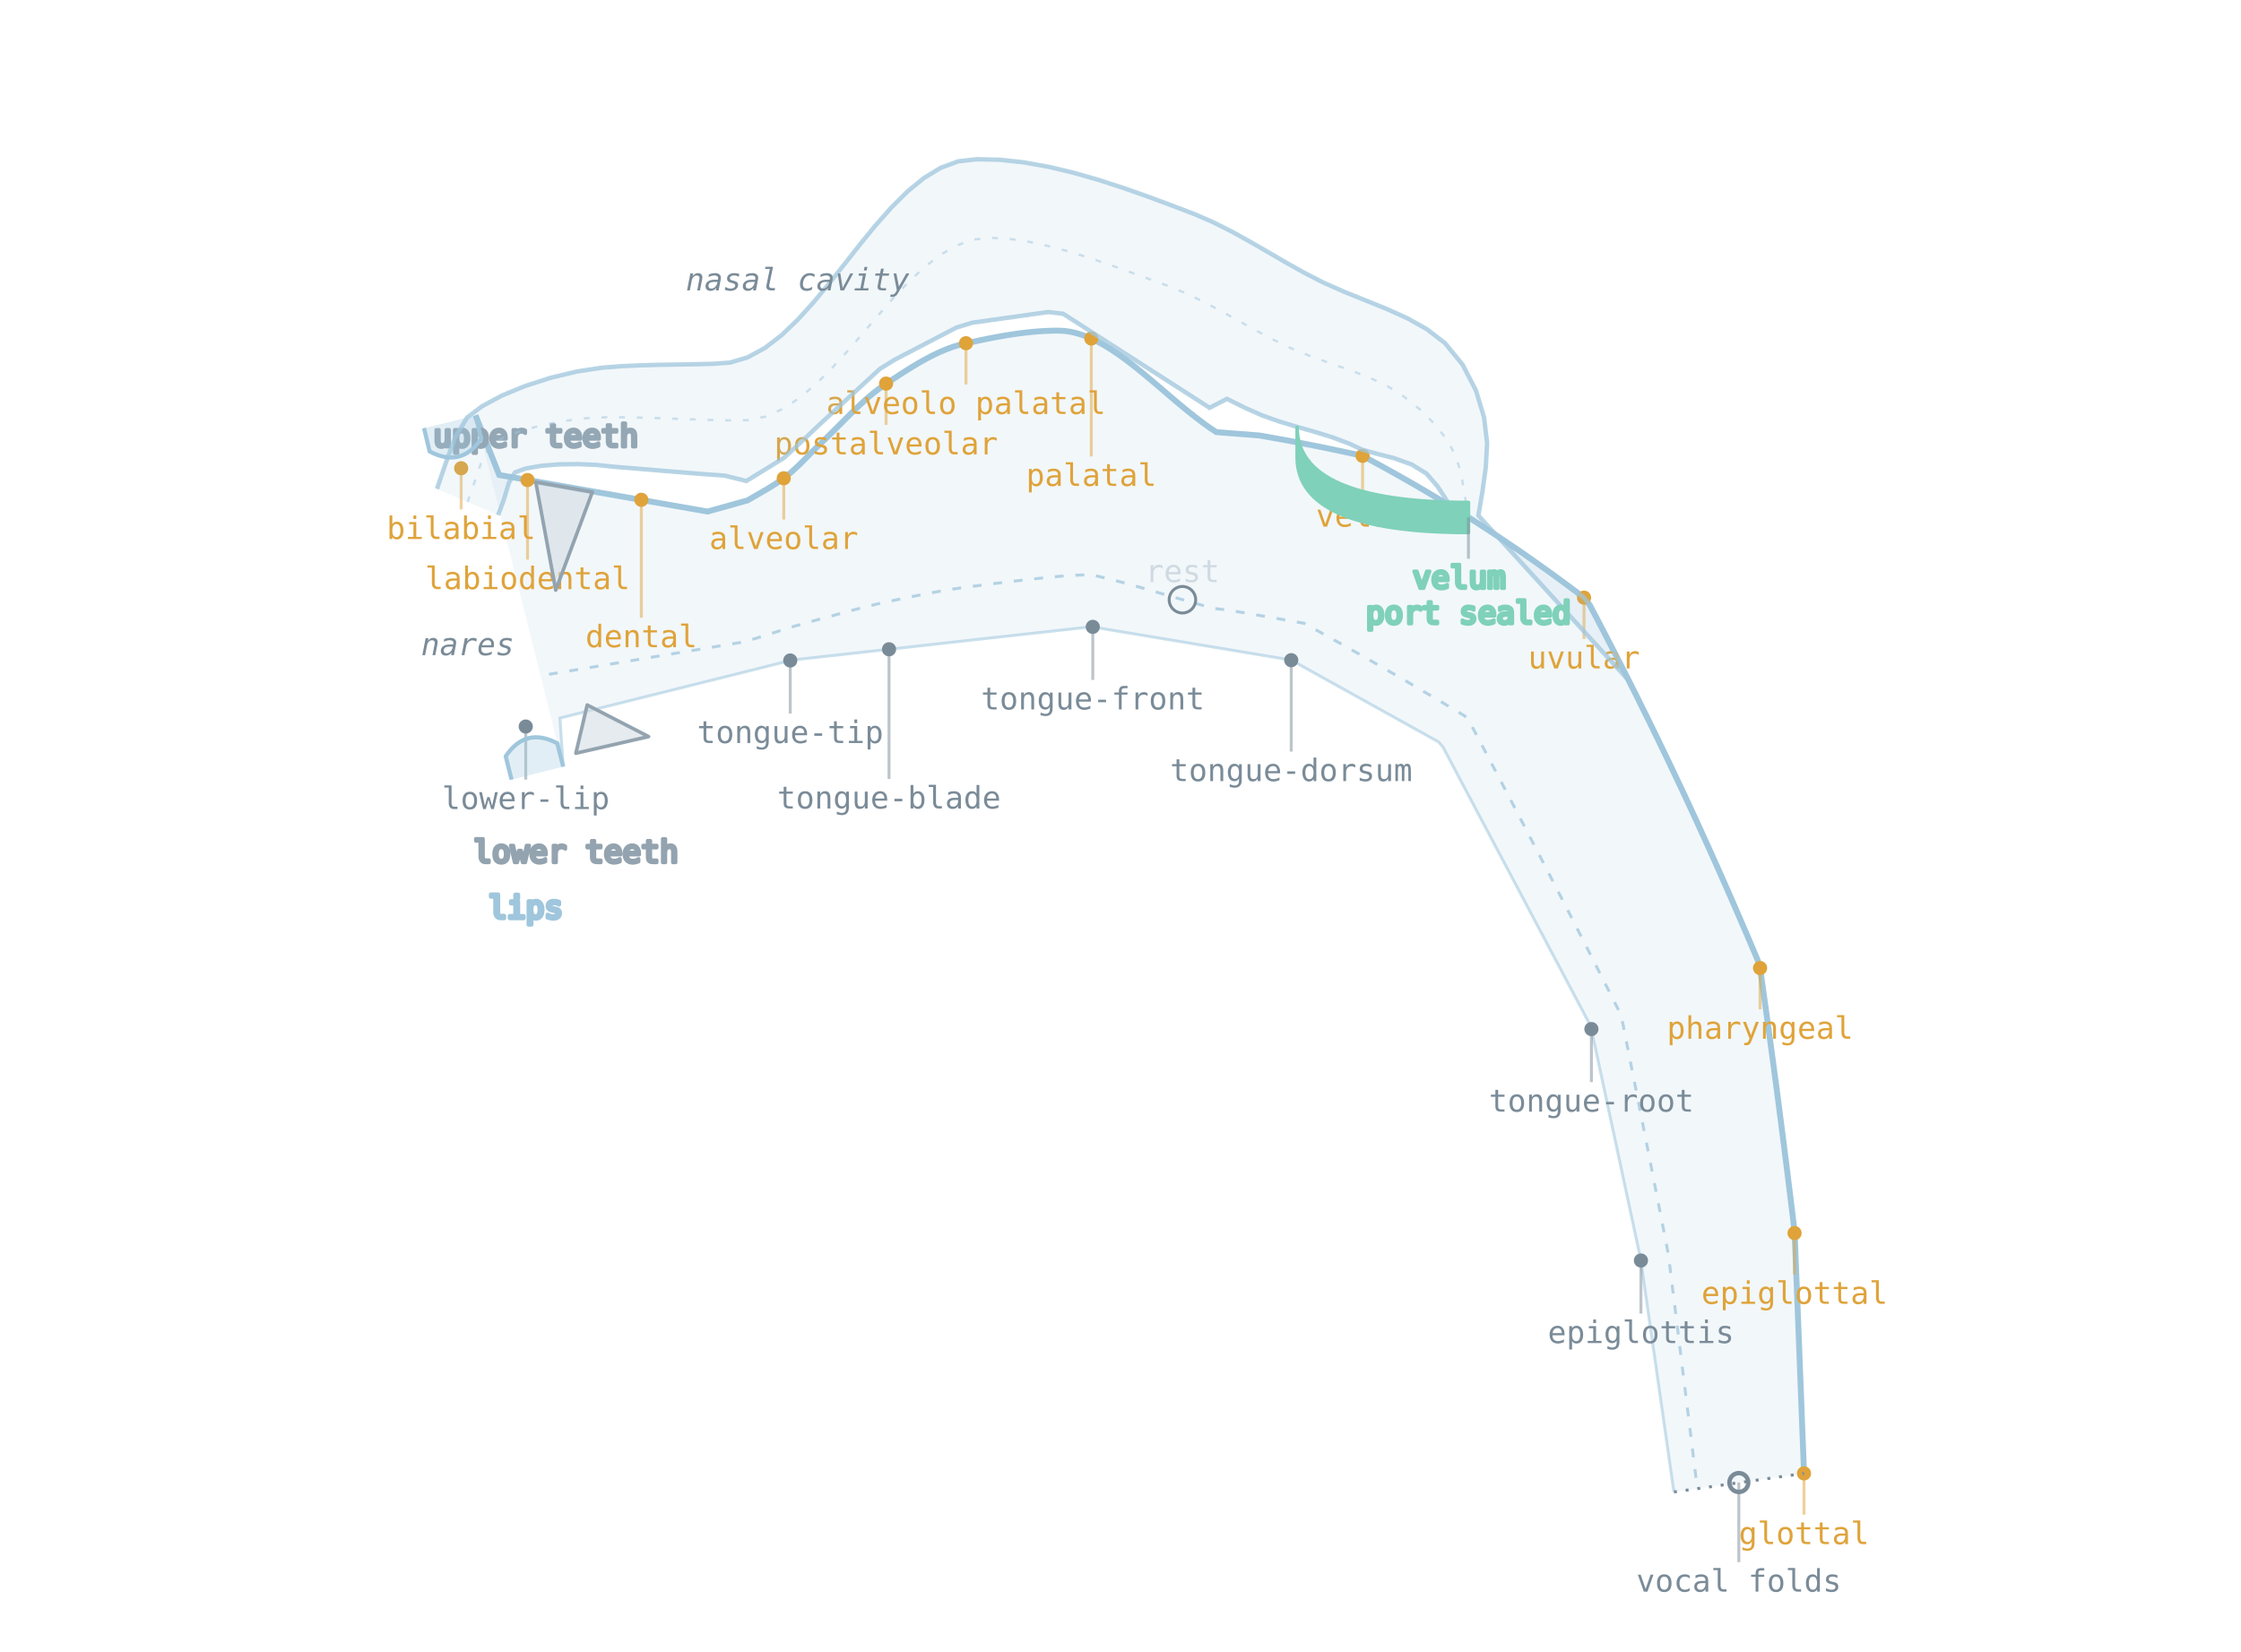
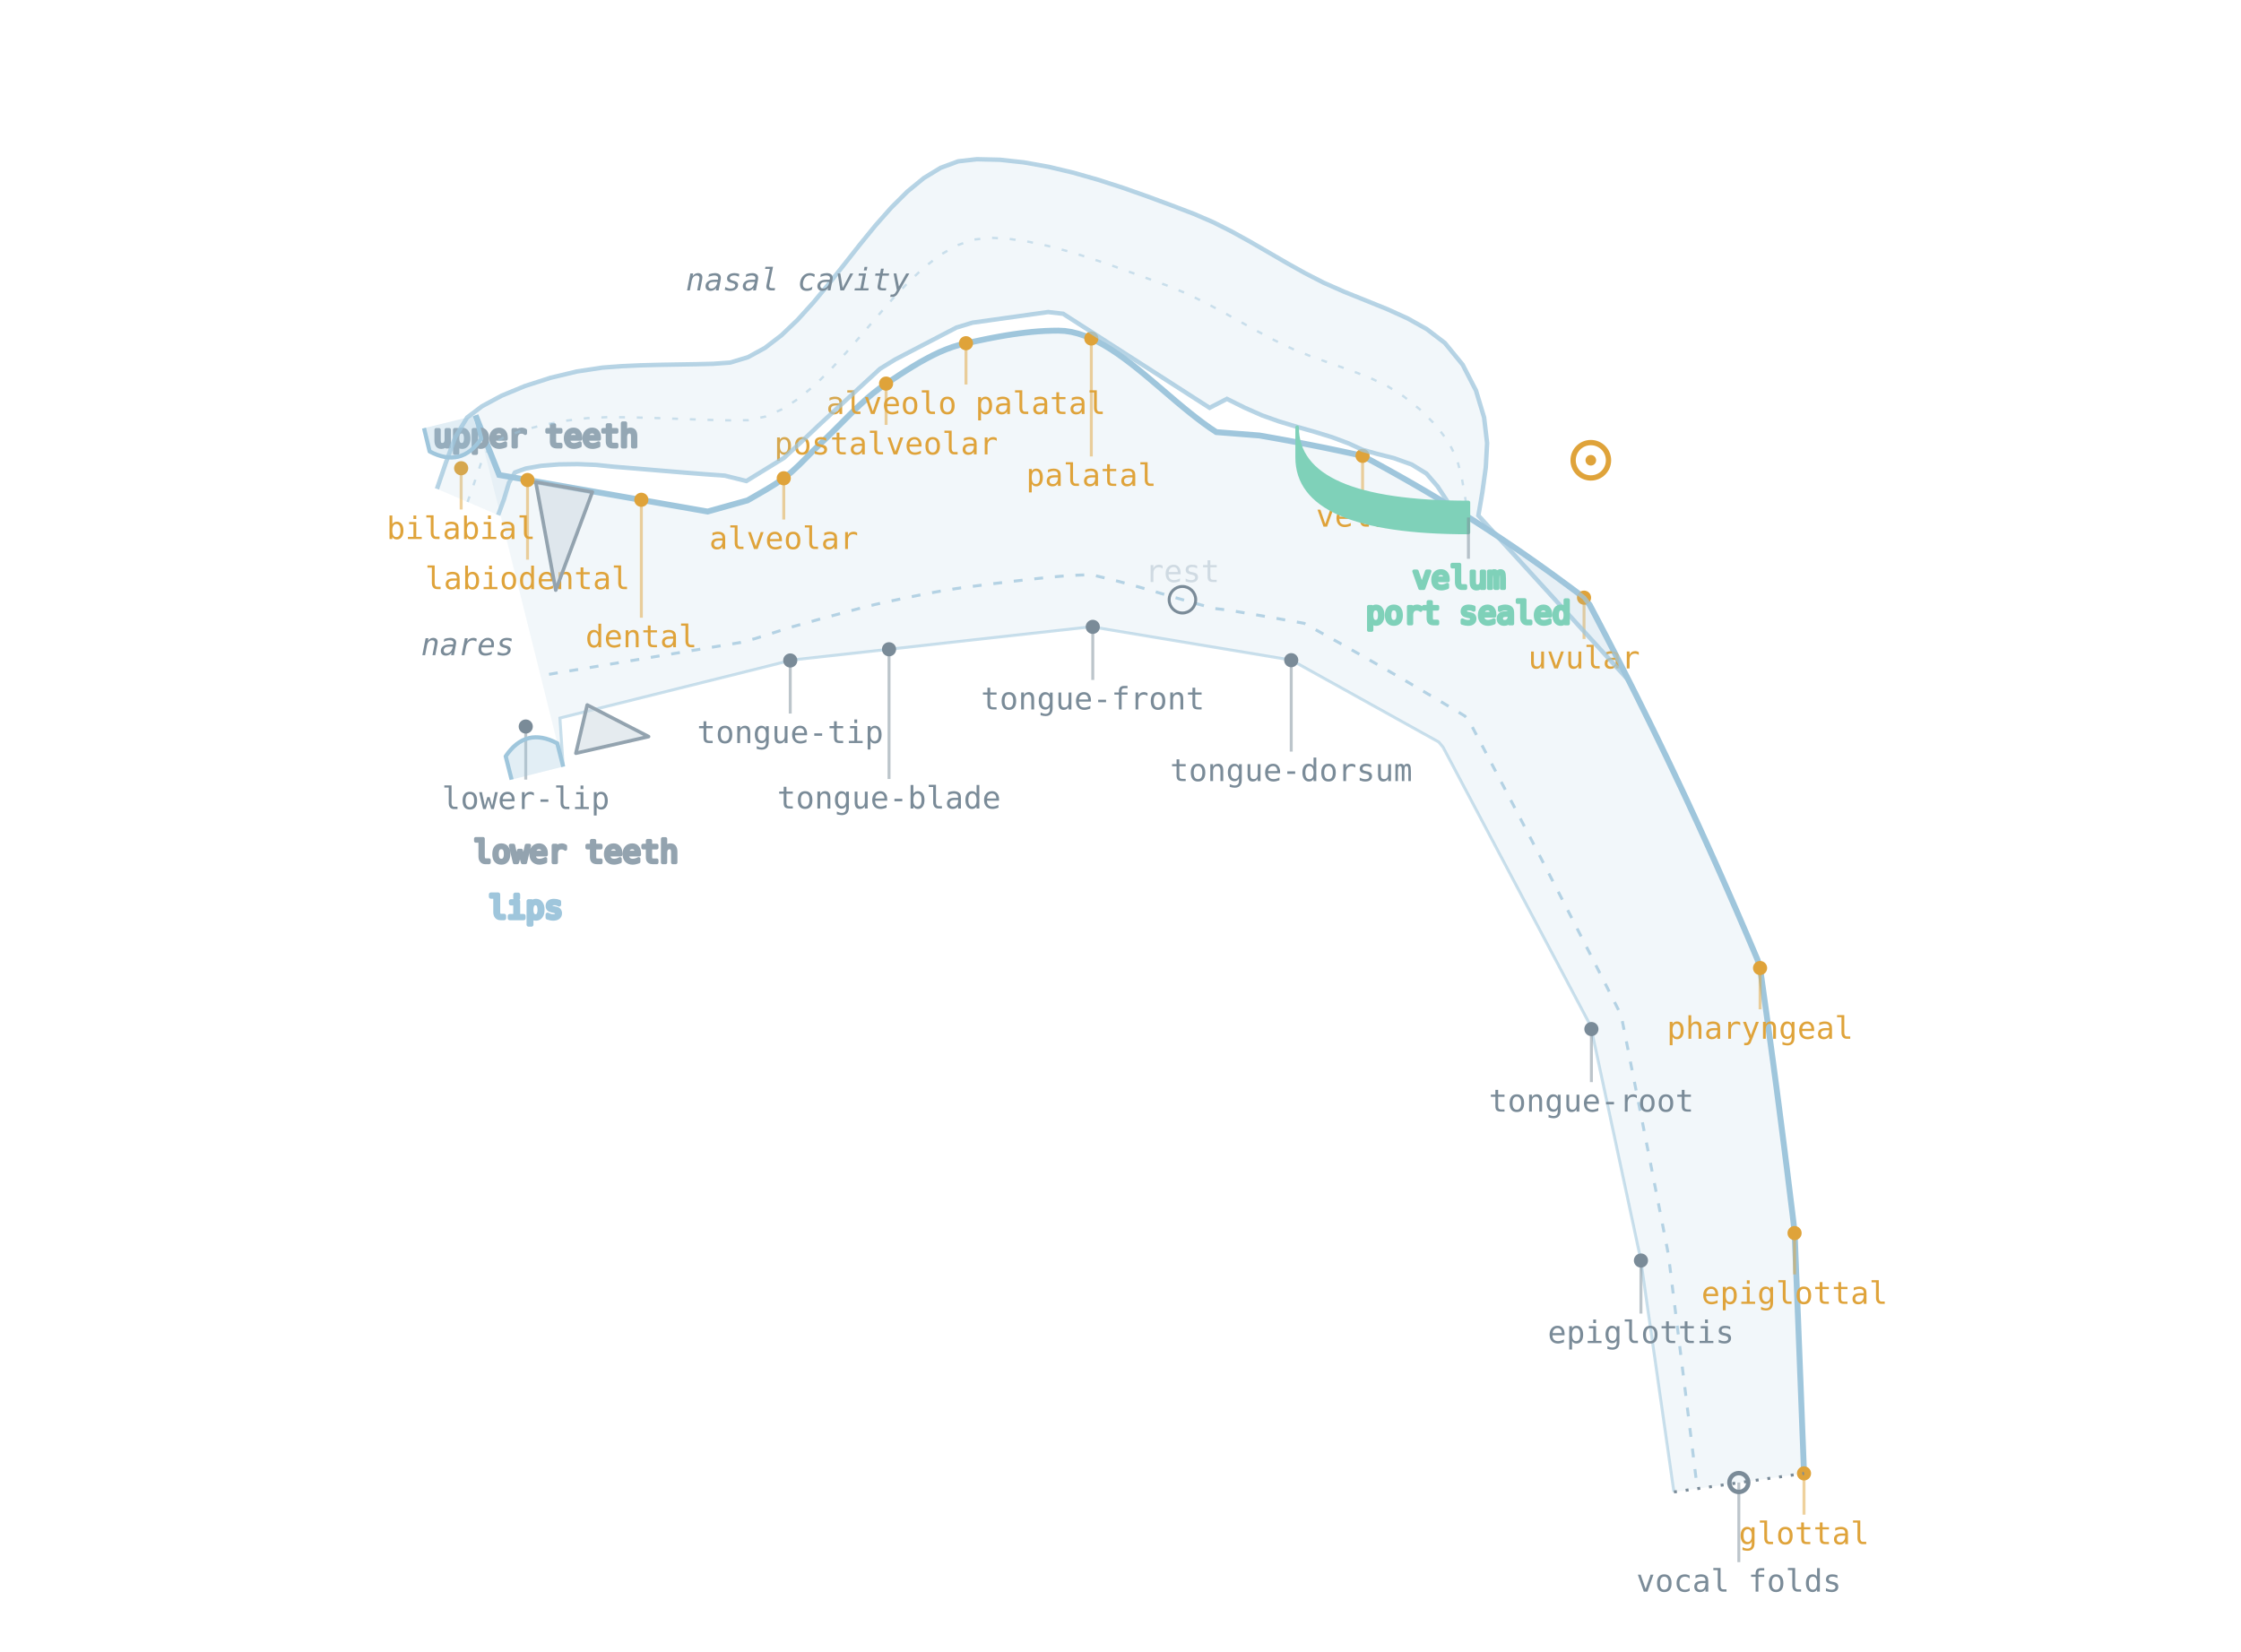
<svg xmlns="http://www.w3.org/2000/svg" viewBox="0 0 760 560" role="img" aria-label="Mid-sagittal tract section">
  <style>




body{background:#0A0E13;color:#CFDAE2;margin:0;
font:400 16px/1.62 ui-sans-serif,system-ui,-apple-system,"Segoe UI",sans-serif}
.wrap{max-width:820px;margin:0 auto;padding:52px 24px 88px;
display:flex;flex-direction:column;gap:34px}
.eyebrow{font:500 11px/1 ui-monospace,SFMono-Regular,Menlo,monospace;
letter-spacing:.18em;text-transform:uppercase;color:#DFA33A;margin:0}
h1{font-size:30px;line-height:1.2;font-weight:600;margin:10px 0 0;
text-wrap:balance;letter-spacing:-.012em}
h2{font-size:18px;font-weight:600;margin:0 0 4px}
p{margin:0;max-width:66ch}
section{display:flex;flex-direction:column;gap:12px}
figure{margin:0;background:#111922;border:1px solid #1E2B36;
border-radius:3px;padding:10px;overflow-x:auto}
figure svg{display:block;width:100%;height:auto;min-width:520px}
figcaption{font:400 13px/1.5 ui-monospace,SFMono-Regular,Menlo,monospace;
color:#7A8B98;padding:10px 4px 2px}
.sweep{stroke:none}
.sweep.trace{fill:rgba(159,198,220,.13)}
.sweep.prior{fill:rgba(70,89,106,.20)}
.wall{fill:none;stroke:#9FC6DC;stroke-width:2}
.openline{fill:none;stroke:#9FC6DC;stroke-width:1;opacity:.55}
.restline{fill:none;stroke:#9FC6DC;stroke-width:1;
stroke-dasharray:3 4;opacity:.75}
+ .jawhinge{fill:none;stroke:#DFA33A;stroke-width:1.8}
+ .jawhinge-pin{fill:#DFA33A}
.lead{stroke-width:1;opacity:.5}
.lead.place{stroke:#9FC6DC}
.lead.place.fric{stroke:#DFA33A}
.lead.art{stroke:#7A8B98}
.mark.place{fill:#9FC6DC}
.mark.art{fill:#7A8B98}
.mark.place.fric{fill:#DFA33A}
.lbl{font:400 10.5px ui-monospace,SFMono-Regular,Menlo,monospace}
.glyph{font:500 24px ui-sans-serif,system-ui,-apple-system,sans-serif;
fill:#CFDAE2}
.lbl.caption{fill:#7A8B98;font-size:12px}
.lbl.feat{fill:#7A8B98}
.featkey{fill:#93A3AF;opacity:.75}
.lbl.place{fill:#9FC6DC}
.lbl.place.fric{fill:#DFA33A}
.lbl.art{fill:#7A8B98}
.lbl.rest{fill:#CFDAE2}
.lbl.nasal{fill:#7A8B98;font-style:italic}
.restmark{fill:none;stroke:#7A8B98;stroke-width:1}
.nasalfill{fill:rgba(159,198,220,.13);stroke:none}
.nasalside{fill:none;stroke:#9FC6DC;stroke-width:1.5;opacity:.75}
.nasalmid{fill:none;stroke:#9FC6DC;stroke-width:.8;
stroke-dasharray:2 4;opacity:.5}
.velum{stroke:#7FD1B9;stroke-width:1.2;stroke-linejoin:round;fill:#7FD1B9}
.velumtip{fill:#7FD1B9}
.lbl.velum{fill:#5E9384;font-weight:400}
.median{stroke:#7A8B98;stroke-width:1;stroke-dasharray:1 3}
.fold{fill:rgba(159,198,220,.30);stroke:#9FC6DC;stroke-width:1.3;stroke-linejoin:round}
.fold.shut{fill:rgba(223,163,58,.45);stroke:#DFA33A;stroke-width:1.5}
.secondreach{stroke:#DFA33A;stroke-width:1;stroke-dasharray:1 3;opacity:.6}
.second{fill:none;stroke:#DFA33A;stroke-width:1.5;stroke-dasharray:3 2.5}
.lead.second{stroke:#DFA33A;opacity:.4}
.lbl.second{fill:#DFA33A;opacity:.85}
.chip{fill:none;stroke:#93A3AF;stroke-width:1.4;stroke-linejoin:round;
stroke-linecap:round}
.chip.out-of-plane{stroke-dasharray:2 2}
.chip.phase{stroke:#DFA33A}
.chip.prosodic{stroke:#7FD1B9;stroke-width:2.4}
.chip.approximate{stroke:#DFA33A;stroke-width:1.6}
.lbl.chiplbl{fill:#93A3AF}
.lip{fill:rgba(159,198,220,.30);stroke:#9FC6DC;stroke-width:1.4;stroke-linejoin:round}
.lipstem{stroke:#DFA33A;stroke-width:2;stroke-linecap:round;fill:none;opacity:.55}
.lip.shut{fill:rgba(223,163,58,.45);stroke:#DFA33A;stroke-width:1.6}
.lbl.lip{fill:#7A8B98;font-weight:400}
.tonguebody{fill:rgba(223,163,58,.16);stroke:none}
.tongue{fill:none;stroke:#DFA33A;stroke-width:2;stroke-linejoin:round;
stroke-linecap:round;opacity:.9}
.reach{stroke:#DFA33A;stroke-width:1;stroke-dasharray:2 3;opacity:.8}
.constriction{fill:none;stroke:#DFA33A;stroke-width:1.5}
.constriction.shut{fill:#DFA33A}
.lbl.constriction{fill:#DFA33A;font-weight:400;opacity:.85}
.teeth{fill:rgba(207,218,226,.55);stroke:#93A3AF;stroke-width:1.2;stroke-linejoin:round}
.teethmark{fill:#93A3AF}
.lbl.teeth{fill:#93A3AF;font-weight:400}
.medianmark{fill:none;stroke:#7A8B98;stroke-width:1.5}
.dot.measured{fill:#DFA33A}
td.measured{color:#DFA33A}
.line{fill:none;stroke-width:2;stroke-linejoin:round}
.line.prior{stroke:#46596A}
.line.trace{stroke:#9FC6DC}
.dot.prior{fill:#46596A}
.dot.trace{fill:#9FC6DC}
.grid{stroke:#1E2B36;stroke-width:1}
.tick,.axis{font:400 11px ui-monospace,SFMono-Regular,Menlo,monospace;
fill:#7A8B98}
.key{display:flex;flex-wrap:wrap;gap:18px;color:#7A8B98;
font:400 13px ui-monospace,SFMono-Regular,Menlo,monospace}
.key span{display:inline-flex;align-items:center;gap:7px}
.key i{width:15px;height:2px;display:inline-block}
table{border-collapse:collapse;width:100%;
font:400 13.5px ui-monospace,SFMono-Regular,Menlo,monospace}
th,td{text-align:left;padding:7px 12px 7px 0;
border-bottom:1px solid #1E2B36}
th{color:#7A8B98;font-weight:500;font-size:11px;letter-spacing:.1em;
text-transform:uppercase}
td.num{font-variant-numeric:tabular-nums}
td.moved{color:#DFA33A}

@media (prefers-color-scheme:light){




body{background:#DFE4E8;color:#16202A;margin:0;
font:400 16px/1.62 ui-sans-serif,system-ui,-apple-system,"Segoe UI",sans-serif}
.wrap{max-width:820px;margin:0 auto;padding:52px 24px 88px;
display:flex;flex-direction:column;gap:34px}
.eyebrow{font:500 11px/1 ui-monospace,SFMono-Regular,Menlo,monospace;
letter-spacing:.18em;text-transform:uppercase;color:#A96F0E;margin:0}
h1{font-size:30px;line-height:1.2;font-weight:600;margin:10px 0 0;
text-wrap:balance;letter-spacing:-.012em}
h2{font-size:18px;font-weight:600;margin:0 0 4px}
p{margin:0;max-width:66ch}
section{display:flex;flex-direction:column;gap:12px}
figure{margin:0;background:#F1F4F6;border:1px solid #C9D2D9;
border-radius:3px;padding:10px;overflow-x:auto}
figure svg{display:block;width:100%;height:auto;min-width:520px}
figcaption{font:400 13px/1.5 ui-monospace,SFMono-Regular,Menlo,monospace;
color:#5C6E7C;padding:10px 4px 2px}
.sweep{stroke:none}
.sweep.trace{fill:rgba(34,67,92,.10)}
.sweep.prior{fill:rgba(154,169,180,.22)}
.wall{fill:none;stroke:#22435C;stroke-width:2}
.openline{fill:none;stroke:#22435C;stroke-width:1;opacity:.55}
.restline{fill:none;stroke:#22435C;stroke-width:1;
stroke-dasharray:3 4;opacity:.75}
+ .jawhinge{fill:none;stroke:#A96F0E;stroke-width:1.8}
+ .jawhinge-pin{fill:#A96F0E}
.lead{stroke-width:1;opacity:.5}
.lead.place{stroke:#22435C}
.lead.place.fric{stroke:#A96F0E}
.lead.art{stroke:#5C6E7C}
.mark.place{fill:#22435C}
.mark.art{fill:#5C6E7C}
.mark.place.fric{fill:#A96F0E}
.lbl{font:400 10.5px ui-monospace,SFMono-Regular,Menlo,monospace}
.glyph{font:500 24px ui-sans-serif,system-ui,-apple-system,sans-serif;
fill:#16202A}
.lbl.caption{fill:#5C6E7C;font-size:12px}
.lbl.feat{fill:#5C6E7C}
.featkey{fill:#6B7C88;opacity:.75}
.lbl.place{fill:#22435C}
.lbl.place.fric{fill:#A96F0E}
.lbl.art{fill:#5C6E7C}
.lbl.rest{fill:#16202A}
.lbl.nasal{fill:#5C6E7C;font-style:italic}
.restmark{fill:none;stroke:#5C6E7C;stroke-width:1}
.nasalfill{fill:rgba(34,67,92,.10);stroke:none}
.nasalside{fill:none;stroke:#22435C;stroke-width:1.5;opacity:.75}
.nasalmid{fill:none;stroke:#22435C;stroke-width:.8;
stroke-dasharray:2 4;opacity:.5}
.velum{stroke:#1F7A63;stroke-width:1.2;stroke-linejoin:round;fill:#1F7A63}
.velumtip{fill:#1F7A63}
.lbl.velum{fill:#4C8375;font-weight:400}
.median{stroke:#5C6E7C;stroke-width:1;stroke-dasharray:1 3}
.fold{fill:rgba(34,67,92,.22);stroke:#22435C;stroke-width:1.3;stroke-linejoin:round}
.fold.shut{fill:rgba(169,111,14,.38);stroke:#A96F0E;stroke-width:1.5}
.secondreach{stroke:#A96F0E;stroke-width:1;stroke-dasharray:1 3;opacity:.6}
.second{fill:none;stroke:#A96F0E;stroke-width:1.5;stroke-dasharray:3 2.5}
.lead.second{stroke:#A96F0E;opacity:.4}
.lbl.second{fill:#A96F0E;opacity:.85}
.chip{fill:none;stroke:#6B7C88;stroke-width:1.4;stroke-linejoin:round;
stroke-linecap:round}
.chip.out-of-plane{stroke-dasharray:2 2}
.chip.phase{stroke:#A96F0E}
.chip.prosodic{stroke:#1F7A63;stroke-width:2.4}
.chip.approximate{stroke:#A96F0E;stroke-width:1.6}
.lbl.chiplbl{fill:#6B7C88}
.lip{fill:rgba(34,67,92,.22);stroke:#22435C;stroke-width:1.4;stroke-linejoin:round}
.lipstem{stroke:#A96F0E;stroke-width:2;stroke-linecap:round;fill:none;opacity:.55}
.lip.shut{fill:rgba(169,111,14,.38);stroke:#A96F0E;stroke-width:1.6}
.lbl.lip{fill:#5C6E7C;font-weight:400}
.tonguebody{fill:rgba(169,111,14,.15);stroke:none}
.tongue{fill:none;stroke:#A96F0E;stroke-width:2;stroke-linejoin:round;
stroke-linecap:round;opacity:.9}
.reach{stroke:#A96F0E;stroke-width:1;stroke-dasharray:2 3;opacity:.8}
.constriction{fill:none;stroke:#A96F0E;stroke-width:1.5}
.constriction.shut{fill:#A96F0E}
.lbl.constriction{fill:#A96F0E;font-weight:400;opacity:.85}
.teeth{fill:rgba(22,32,42,.30);stroke:#6B7C88;stroke-width:1.2;stroke-linejoin:round}
.teethmark{fill:#6B7C88}
.lbl.teeth{fill:#6B7C88;font-weight:400}
.medianmark{fill:none;stroke:#5C6E7C;stroke-width:1.5}
.dot.measured{fill:#A96F0E}
td.measured{color:#A96F0E}
.line{fill:none;stroke-width:2;stroke-linejoin:round}
.line.prior{stroke:#9AA9B4}
.line.trace{stroke:#22435C}
.dot.prior{fill:#9AA9B4}
.dot.trace{fill:#22435C}
.grid{stroke:#C9D2D9;stroke-width:1}
.tick,.axis{font:400 11px ui-monospace,SFMono-Regular,Menlo,monospace;
fill:#5C6E7C}
.key{display:flex;flex-wrap:wrap;gap:18px;color:#5C6E7C;
font:400 13px ui-monospace,SFMono-Regular,Menlo,monospace}
.key span{display:inline-flex;align-items:center;gap:7px}
.key i{width:15px;height:2px;display:inline-block}
table{border-collapse:collapse;width:100%;
font:400 13.5px ui-monospace,SFMono-Regular,Menlo,monospace}
th,td{text-align:left;padding:7px 12px 7px 0;
border-bottom:1px solid #C9D2D9}
th{color:#5C6E7C;font-weight:500;font-size:11px;letter-spacing:.1em;
text-transform:uppercase}
td.num{font-variant-numeric:tabular-nums}
td.moved{color:#A96F0E}

}</style>
  <path d="M161.27,140.87 L169.30,161.09 L172.51,161.65 L175.72,162.21 L178.93,162.78 L182.14,163.34 L185.36,163.91 L188.57,164.47 L191.78,165.03 L194.99,165.60 L198.21,166.16 L201.42,166.73 L204.63,167.29 L207.84,167.85 L211.06,168.42 L214.27,168.98 L217.48,169.54 L220.70,170.11 L223.91,170.67 L227.13,171.24 L230.34,171.80 L233.55,172.36 L236.77,172.93 L239.98,173.49 L253.53,169.70 L256.68,167.88 L259.83,166.06 L262.90,164.18 L265.79,162.20 L268.48,160.03 L271.02,157.68 L273.46,155.23 L275.84,152.80 L278.20,150.50 L280.53,148.27 L282.82,146.01 L285.07,143.76 L287.29,141.53 L289.49,139.35 L291.69,137.26 L293.88,135.26 L296.08,133.40 L298.30,131.69 L300.54,130.14 L302.79,128.64 L305.04,127.15 L307.30,125.70 L309.56,124.30 L311.82,122.95 L314.09,121.69 L316.35,120.51 L318.61,119.43 L320.87,118.48 L323.12,117.65 L325.38,116.97 L327.62,116.44 L329.87,115.95 L332.11,115.47 L334.34,115.00 L336.58,114.56 L338.81,114.15 L341.04,113.76 L343.27,113.41 L345.50,113.09 L347.73,112.81 L349.96,112.57 L352.19,112.38 L354.42,112.24 L356.66,112.16 L358.89,112.13 L361.12,112.24 L363.36,112.58 L365.59,113.13 L367.82,113.88 L370.06,114.80 L372.29,115.89 L374.52,117.13 L376.76,118.50 L378.99,119.99 L381.23,121.59 L383.46,123.27 L385.69,125.03 L387.93,126.85 L390.16,128.72 L392.39,130.61 L394.63,132.52 L396.86,134.43 L399.09,136.33 L401.33,138.19 L403.56,140.01 L405.80,141.77 L408.03,143.46 L410.26,145.06 L412.50,146.55 L427.08,147.69 L430.28,148.25 L433.47,148.82 L436.67,149.40 L439.86,150.00 L443.05,150.62 L446.23,151.25 L449.42,151.89 L452.59,152.55 L455.76,153.22 L458.93,153.90 L462.09,154.60 L465.12,156.23 L468.15,157.88 L471.18,159.55 L474.20,161.24 L477.22,162.95 L480.23,164.68 L483.23,166.43 L486.21,168.20 L489.19,169.99 L492.16,171.80 L495.11,173.62 L498.05,175.47 L500.97,177.33 L503.87,179.21 L506.76,181.10 L509.63,183.01 L512.49,184.93 L515.32,186.86 L518.13,188.81 L520.92,190.77 L523.69,192.74 L526.44,194.71 L529.16,196.70 L531.86,198.69 L534.54,200.68 L537.19,202.69 L539.15,205.19 L540.64,208.03 L542.13,210.87 L543.61,213.71 L545.09,216.55 L546.56,219.40 L548.03,222.26 L549.49,225.11 L550.94,227.97 L552.39,230.83 L553.83,233.69 L555.27,236.56 L556.69,239.43 L558.11,242.30 L559.53,245.17 L560.93,248.04 L562.33,250.91 L563.72,253.79 L565.11,256.66 L566.48,259.54 L567.85,262.42 L569.21,265.30 L570.57,268.17 L571.92,271.05 L573.25,273.93 L574.58,276.80 L575.91,279.68 L577.22,282.56 L578.53,285.43 L579.83,288.30 L581.12,291.18 L582.41,294.05 L583.68,296.91 L584.95,299.78 L586.21,302.65 L587.46,305.51 L588.71,308.37 L589.94,311.22 L591.17,314.08 L592.40,316.93 L593.61,319.77 L594.82,322.62 L596.02,325.46 L596.90,328.33 L597.32,331.26 L597.73,334.19 L598.14,337.12 L598.55,340.05 L598.96,342.98 L599.36,345.90 L599.76,348.82 L600.16,351.74 L600.56,354.66 L600.95,357.57 L601.35,360.48 L601.73,363.40 L602.12,366.30 L602.51,369.21 L602.89,372.12 L603.27,375.02 L603.64,377.92 L604.02,380.82 L604.39,383.71 L604.76,386.60 L605.13,389.49 L605.49,392.38 L605.86,395.27 L606.22,398.15 L606.57,401.03 L606.93,403.91 L607.28,406.78 L607.64,409.66 L607.99,412.53 L608.33,415.39 L608.63,418.21 L608.74,420.85 L608.84,423.49 L608.94,426.12 L609.05,428.76 L609.15,431.39 L609.26,434.03 L609.36,436.66 L609.46,439.29 L609.57,441.93 L609.67,444.56 L609.78,447.19 L609.88,449.82 L609.98,452.45 L610.08,455.08 L610.19,457.71 L610.29,460.34 L610.39,462.97 L610.49,465.59 L610.60,468.22 L610.70,470.85 L610.80,473.47 L610.90,476.10 L611.00,478.72 L611.10,481.35 L611.20,483.97 L611.30,486.59 L611.41,489.21 L611.51,491.83 L611.61,494.46 L611.71,497.08 L611.81,499.70 L567.68,506.00 L567.31,503.47 L566.95,500.94 L566.59,498.40 L566.23,495.87 L565.87,493.34 L565.51,490.81 L565.14,488.28 L564.78,485.74 L564.42,483.21 L564.06,480.68 L563.70,478.15 L563.34,475.62 L562.97,473.08 L562.61,470.55 L562.25,468.02 L561.89,465.49 L561.53,462.95 L561.17,460.42 L560.80,457.89 L560.44,455.36 L560.08,452.83 L559.72,450.29 L559.36,447.76 L558.99,445.23 L558.63,442.70 L558.27,440.17 L557.91,437.63 L557.55,435.10 L557.19,432.57 L556.82,430.04 L556.46,427.51 L555.96,424.97 L555.41,422.44 L554.87,419.91 L554.33,417.38 L553.79,414.85 L553.24,412.31 L552.70,409.78 L552.16,407.25 L551.62,404.72 L551.07,402.19 L550.53,399.65 L549.99,397.12 L549.45,394.59 L548.90,392.06 L548.36,389.52 L547.82,386.99 L547.28,384.46 L546.73,381.93 L546.19,379.40 L545.65,376.86 L545.10,374.33 L544.56,371.80 L544.02,369.27 L543.48,366.74 L542.93,364.20 L542.39,361.67 L541.85,359.14 L541.31,356.61 L540.76,354.08 L540.22,351.54 L539.68,349.01 L538.76,346.67 L537.58,344.45 L536.41,342.23 L535.23,340.00 L534.05,337.78 L532.88,335.56 L531.70,333.34 L530.53,331.12 L529.35,328.90 L528.18,326.68 L527.00,324.46 L525.82,322.24 L524.65,320.02 L523.47,317.80 L522.30,315.58 L521.12,313.36 L519.95,311.14 L518.77,308.92 L517.60,306.70 L516.42,304.48 L515.24,302.25 L514.07,300.03 L512.89,297.81 L511.72,295.59 L510.54,293.37 L509.37,291.15 L508.19,288.93 L507.02,286.71 L505.84,284.49 L504.66,282.27 L503.49,280.05 L502.31,277.83 L501.14,275.61 L499.96,273.39 L498.79,271.17 L497.61,268.95 L496.43,266.73 L495.26,264.50 L494.08,262.28 L492.91,260.06 L491.73,257.84 L490.56,255.62 L489.38,253.40 L487.91,251.64 L485.98,250.57 L484.06,249.50 L482.14,248.44 L480.21,247.37 L478.29,246.30 L476.36,245.23 L474.44,244.16 L472.52,243.09 L470.59,242.02 L468.67,240.95 L466.75,239.89 L464.82,238.82 L462.90,237.75 L460.97,236.68 L459.05,235.61 L457.13,234.54 L455.20,233.47 L453.28,232.40 L451.36,231.34 L449.43,230.27 L447.51,229.20 L445.58,228.13 L443.66,227.06 L441.74,225.99 L439.81,224.92 L437.89,223.86 L435.72,223.49 L433.54,223.13 L431.37,222.77 L429.20,222.41 L427.03,222.04 L424.85,221.68 L422.68,221.32 L420.51,220.96 L418.34,220.60 L416.16,220.23 L413.99,219.87 L411.82,219.51 L409.65,219.15 L407.48,218.79 L405.31,218.43 L403.14,218.06 L400.97,217.70 L398.81,217.34 L396.64,216.98 L394.47,216.62 L392.30,216.26 L390.13,215.90 L387.96,215.53 L385.79,215.17 L383.62,214.81 L381.45,214.45 L379.28,214.09 L377.12,213.73 L374.95,213.36 L372.78,213.00 L370.61,212.64 L368.39,212.77 L366.16,213.01 L363.94,213.26 L361.71,213.51 L359.48,213.75 L357.25,214.00 L355.03,214.25 L352.80,214.49 L350.57,214.74 L348.34,214.99 L346.11,215.24 L343.89,215.48 L341.66,215.73 L339.43,215.98 L337.20,216.22 L334.98,216.47 L332.75,216.72 L330.52,216.96 L328.29,217.21 L326.07,217.46 L323.84,217.71 L321.61,217.96 L319.39,218.21 L317.16,218.46 L314.94,218.71 L312.71,218.96 L310.48,219.21 L308.25,219.46 L306.02,219.71 L303.78,219.95 L301.55,220.20 L299.32,220.45 L297.10,220.69 L294.88,220.94 L292.66,221.19 L290.43,221.44 L288.20,221.68 L285.97,221.93 L283.74,222.18 L281.50,222.42 L279.27,222.67 L277.05,222.92 L274.82,223.16 L272.60,223.41 L270.38,223.66 L268.02,224.00 L265.13,224.73 L262.24,225.46 L259.35,226.19 L256.46,226.92 L253.56,227.64 L250.67,228.37 L247.78,229.09 L244.88,229.81 L241.99,230.53 L239.09,231.25 L236.20,231.98 L233.30,232.70 L230.41,233.42 L227.52,234.14 L224.62,234.87 L221.73,235.59 L218.83,236.31 L215.94,237.03 L213.05,237.76 L210.15,238.48 L207.26,239.20 L204.36,239.92 L201.47,240.65 L198.58,241.37 L195.68,242.09 L192.79,242.81 L189.89,243.54 L191.01,260.01 Z" class="sweep trace" />
  <path d="M161.27,140.87 L169.30,161.09 L172.51,161.65 L175.72,162.21 L178.93,162.78 L182.14,163.34 L185.36,163.91 L188.57,164.47 L191.78,165.03 L194.99,165.60 L198.21,166.16 L201.42,166.73 L204.63,167.29 L207.84,167.85 L211.06,168.42 L214.27,168.98 L217.48,169.54 L220.70,170.11 L223.91,170.67 L227.13,171.24 L230.34,171.80 L233.55,172.36 L236.77,172.93 L239.98,173.49 L253.53,169.70 L256.68,167.88 L259.83,166.06 L262.90,164.18 L265.79,162.20 L268.48,160.03 L271.02,157.68 L273.46,155.23 L275.84,152.80 L278.20,150.50 L280.53,148.27 L282.82,146.01 L285.07,143.76 L287.29,141.53 L289.49,139.35 L291.69,137.26 L293.88,135.26 L296.08,133.40 L298.30,131.69 L300.54,130.14 L302.79,128.64 L305.04,127.15 L307.30,125.70 L309.56,124.30 L311.82,122.95 L314.09,121.69 L316.35,120.51 L318.61,119.43 L320.87,118.48 L323.12,117.65 L325.38,116.97 L327.62,116.44 L329.87,115.95 L332.11,115.47 L334.34,115.00 L336.58,114.56 L338.81,114.15 L341.04,113.76 L343.27,113.41 L345.50,113.09 L347.73,112.81 L349.96,112.57 L352.19,112.38 L354.42,112.24 L356.66,112.16 L358.89,112.13 L361.12,112.24 L363.36,112.58 L365.59,113.13 L367.82,113.88 L370.06,114.80 L372.29,115.89 L374.52,117.13 L376.76,118.50 L378.99,119.99 L381.23,121.59 L383.46,123.27 L385.69,125.03 L387.93,126.85 L390.16,128.72 L392.39,130.61 L394.63,132.52 L396.86,134.43 L399.09,136.33 L401.33,138.19 L403.56,140.01 L405.80,141.77 L408.03,143.46 L410.26,145.06 L412.50,146.55 L427.08,147.69 L430.28,148.25 L433.47,148.82 L436.67,149.40 L439.86,150.00 L443.05,150.62 L446.23,151.25 L449.42,151.89 L452.59,152.55 L455.76,153.22 L458.93,153.90 L462.09,154.60 L465.12,156.23 L468.15,157.88 L471.18,159.55 L474.20,161.24 L477.22,162.95 L480.23,164.68 L483.23,166.43 L486.21,168.20 L489.19,169.99 L492.16,171.80 L495.11,173.62 L498.05,175.47 L500.97,177.33 L503.87,179.21 L506.76,181.10 L509.63,183.01 L512.49,184.93 L515.32,186.86 L518.13,188.81 L520.92,190.77 L523.69,192.74 L526.44,194.71 L529.16,196.70 L531.86,198.69 L534.54,200.68 L537.19,202.69 L539.15,205.19 L540.64,208.03 L542.13,210.87 L543.61,213.71 L545.09,216.55 L546.56,219.40 L548.03,222.26 L549.49,225.11 L550.94,227.97 L552.39,230.83 L553.83,233.69 L555.27,236.56 L556.69,239.43 L558.11,242.30 L559.53,245.17 L560.93,248.04 L562.33,250.91 L563.72,253.79 L565.11,256.66 L566.48,259.54 L567.85,262.42 L569.21,265.30 L570.57,268.17 L571.92,271.05 L573.25,273.93 L574.58,276.80 L575.91,279.68 L577.22,282.56 L578.53,285.43 L579.83,288.30 L581.12,291.18 L582.41,294.05 L583.68,296.91 L584.95,299.78 L586.21,302.65 L587.46,305.51 L588.71,308.37 L589.94,311.22 L591.17,314.08 L592.40,316.93 L593.61,319.77 L594.82,322.62 L596.02,325.46 L596.90,328.33 L597.32,331.26 L597.73,334.19 L598.14,337.12 L598.55,340.05 L598.96,342.98 L599.36,345.90 L599.76,348.82 L600.16,351.74 L600.56,354.66 L600.95,357.57 L601.35,360.48 L601.73,363.40 L602.12,366.30 L602.51,369.21 L602.89,372.12 L603.27,375.02 L603.64,377.92 L604.02,380.82 L604.39,383.71 L604.76,386.60 L605.13,389.49 L605.49,392.38 L605.86,395.27 L606.22,398.15 L606.57,401.03 L606.93,403.91 L607.28,406.78 L607.64,409.66 L607.99,412.53 L608.33,415.39 L608.63,418.21 L608.74,420.85 L608.84,423.49 L608.94,426.12 L609.05,428.76 L609.15,431.39 L609.26,434.03 L609.36,436.66 L609.46,439.29 L609.57,441.93 L609.67,444.56 L609.78,447.19 L609.88,449.82 L609.98,452.45 L610.08,455.08 L610.19,457.71 L610.29,460.34 L610.39,462.97 L610.49,465.59 L610.60,468.22 L610.70,470.85 L610.80,473.47 L610.90,476.10 L611.00,478.72 L611.10,481.35 L611.20,483.97 L611.30,486.59 L611.41,489.21 L611.51,491.83 L611.61,494.46 L611.71,497.08 L611.81,499.70" class="wall" />
+   <circle cx="539.5" cy="156.1" r="6.0" class="jawhinge" />
+   <circle cx="539.5" cy="156.1" r="1.8" class="jawhinge-pin" />
  <path d="M186.19,228.70 L189.14,228.20 L192.09,227.71 L195.04,227.22 L197.99,226.73 L200.94,226.24 L203.89,225.75 L206.84,225.26 L209.80,224.77 L212.75,224.28 L215.70,223.79 L218.65,223.30 L221.60,222.80 L224.55,222.31 L227.51,221.82 L230.46,221.33 L233.41,220.84 L236.36,220.35 L239.31,219.86 L242.26,219.37 L245.22,218.88 L248.17,218.39 L251.12,217.90 L255.93,216.62 L258.87,215.69 L261.81,214.77 L264.73,213.83 L267.62,212.88 L270.04,212.20 L272.32,211.58 L274.58,210.94 L276.83,210.30 L279.07,209.68 L281.33,209.07 L283.57,208.47 L285.81,207.86 L288.04,207.25 L290.26,206.66 L292.48,206.08 L294.70,205.52 L296.92,204.98 L299.14,204.47 L301.37,203.99 L303.60,203.52 L305.84,203.05 L308.08,202.58 L310.32,202.13 L312.55,201.68 L314.78,201.25 L317.02,200.83 L319.25,200.43 L321.48,200.05 L323.71,199.70 L325.94,199.37 L328.17,199.07 L330.40,198.78 L332.63,198.49 L334.86,198.21 L337.09,197.92 L339.32,197.65 L341.55,197.38 L343.78,197.11 L346.01,196.85 L348.23,196.60 L350.46,196.35 L352.69,196.11 L354.92,195.89 L357.15,195.67 L359.37,195.46 L361.60,195.28 L363.83,195.14 L366.06,195.04 L368.29,194.97 L370.51,195.03 L372.69,195.52 L374.87,196.04 L377.05,196.59 L379.23,197.15 L381.41,197.73 L383.59,198.33 L385.77,198.95 L387.95,199.57 L390.14,200.20 L392.32,200.84 L394.50,201.48 L396.68,202.12 L398.86,202.76 L401.04,203.39 L403.22,204.01 L405.40,204.63 L407.58,205.23 L409.76,205.81 L411.94,206.38 L416.35,206.88 L418.70,207.28 L421.06,207.68 L423.42,208.08 L425.77,208.48 L428.13,208.89 L430.48,209.30 L432.84,209.71 L435.19,210.13 L437.54,210.55 L439.89,210.97 L442.24,211.39 L444.37,212.56 L446.49,213.73 L448.61,214.91 L450.74,216.09 L452.86,217.27 L454.98,218.46 L457.09,219.65 L459.21,220.85 L461.32,222.05 L463.43,223.25 L465.54,224.45 L467.65,225.66 L469.75,226.87 L471.85,228.09 L473.95,229.30 L476.04,230.52 L478.13,231.75 L480.22,232.97 L482.30,234.20 L484.38,235.43 L486.46,236.66 L488.53,237.89 L490.60,239.12 L492.66,240.36 L494.72,241.59 L496.78,242.83 L498.34,244.72 L499.57,247.05 L500.80,249.39 L502.04,251.72 L503.27,254.05 L504.49,256.39 L505.72,258.72 L506.95,261.06 L508.17,263.39 L509.40,265.73 L510.62,268.06 L511.84,270.40 L513.07,272.74 L514.28,275.07 L515.50,277.41 L516.72,279.75 L517.94,282.09 L519.15,284.43 L520.36,286.76 L521.58,289.10 L522.79,291.44 L524.00,293.78 L525.20,296.12 L526.41,298.46 L527.61,300.80 L528.82,303.14 L530.02,305.48 L531.22,307.81 L532.42,310.15 L533.62,312.49 L534.81,314.83 L536.01,317.17 L537.20,319.50 L538.40,321.84 L539.59,324.18 L540.78,326.51 L541.96,328.85 L543.15,331.18 L544.34,333.52 L545.52,335.85 L546.70,338.18 L547.88,340.52 L549.06,342.85 L549.98,345.29 L550.50,347.89 L551.02,350.50 L551.54,353.10 L552.06,355.70 L552.57,358.31 L553.09,360.91 L553.61,363.51 L554.13,366.11 L554.64,368.71 L555.16,371.32 L555.67,373.92 L556.19,376.52 L556.70,379.12 L557.22,381.72 L557.73,384.31 L558.24,386.91 L558.76,389.51 L559.27,392.11 L559.78,394.71 L560.29,397.30 L560.80,399.90 L561.31,402.50 L561.82,405.09 L562.33,407.69 L562.84,410.28 L563.35,412.88 L563.86,415.47 L564.37,418.06 L564.88,420.66 L565.38,423.25 L565.85,425.83 L566.17,428.38 L566.48,430.94 L566.80,433.49 L567.11,436.04 L567.43,438.59 L567.75,441.14 L568.06,443.69 L568.38,446.24 L568.69,448.79 L569.01,451.34 L569.32,453.89 L569.64,456.44 L569.95,458.99 L570.27,461.54 L570.58,464.09 L570.90,466.64 L571.21,469.19 L571.53,471.74 L571.84,474.28 L572.16,476.83 L572.47,479.38 L572.79,481.93 L573.10,484.48 L573.42,487.03 L573.73,489.58 L574.05,492.12 L574.36,494.67 L574.68,497.22 L574.99,499.77 L575.31,502.32 L575.62,504.87" class="restline" />
  <path d="M191.01,260.01 L189.89,243.54 L192.79,242.81 L195.68,242.09 L198.58,241.37 L201.47,240.65 L204.36,239.92 L207.26,239.20 L210.15,238.48 L213.05,237.76 L215.94,237.03 L218.83,236.31 L221.73,235.59 L224.62,234.87 L227.52,234.14 L230.41,233.42 L233.30,232.70 L236.20,231.98 L239.09,231.25 L241.99,230.53 L244.88,229.81 L247.78,229.09 L250.67,228.37 L253.56,227.64 L256.46,226.92 L259.35,226.19 L262.24,225.46 L265.13,224.73 L268.02,224.00 L270.38,223.66 L272.60,223.41 L274.82,223.16 L277.05,222.92 L279.27,222.67 L281.50,222.42 L283.74,222.18 L285.97,221.93 L288.20,221.68 L290.43,221.44 L292.66,221.19 L294.88,220.94 L297.10,220.69 L299.32,220.45 L301.55,220.20 L303.78,219.95 L306.02,219.71 L308.25,219.46 L310.48,219.21 L312.71,218.96 L314.94,218.71 L317.16,218.46 L319.39,218.21 L321.61,217.96 L323.84,217.71 L326.07,217.46 L328.29,217.21 L330.52,216.96 L332.75,216.72 L334.98,216.47 L337.20,216.22 L339.43,215.98 L341.66,215.73 L343.89,215.48 L346.11,215.24 L348.34,214.99 L350.57,214.74 L352.80,214.49 L355.03,214.25 L357.25,214.00 L359.48,213.75 L361.71,213.51 L363.94,213.26 L366.16,213.01 L368.39,212.77 L370.61,212.64 L372.78,213.00 L374.95,213.36 L377.12,213.73 L379.28,214.09 L381.45,214.45 L383.62,214.81 L385.79,215.17 L387.96,215.53 L390.13,215.90 L392.30,216.26 L394.47,216.62 L396.64,216.98 L398.81,217.34 L400.97,217.70 L403.14,218.06 L405.31,218.43 L407.48,218.79 L409.65,219.15 L411.82,219.51 L413.99,219.87 L416.16,220.23 L418.34,220.60 L420.51,220.96 L422.68,221.32 L424.85,221.68 L427.03,222.04 L429.20,222.41 L431.37,222.77 L433.54,223.13 L435.72,223.49 L437.89,223.86 L439.81,224.92 L441.74,225.99 L443.66,227.06 L445.58,228.13 L447.51,229.20 L449.43,230.27 L451.36,231.34 L453.28,232.40 L455.20,233.47 L457.13,234.54 L459.05,235.61 L460.97,236.68 L462.90,237.75 L464.82,238.82 L466.75,239.89 L468.67,240.95 L470.59,242.02 L472.52,243.09 L474.44,244.16 L476.36,245.23 L478.29,246.30 L480.21,247.37 L482.14,248.44 L484.06,249.50 L485.98,250.57 L487.91,251.64 L489.38,253.40 L490.56,255.62 L491.73,257.84 L492.91,260.06 L494.08,262.28 L495.26,264.50 L496.43,266.73 L497.61,268.95 L498.79,271.17 L499.96,273.39 L501.14,275.61 L502.31,277.83 L503.49,280.05 L504.66,282.27 L505.84,284.49 L507.02,286.71 L508.19,288.93 L509.37,291.15 L510.54,293.37 L511.72,295.59 L512.89,297.81 L514.07,300.03 L515.24,302.25 L516.42,304.48 L517.60,306.70 L518.77,308.92 L519.95,311.14 L521.12,313.36 L522.30,315.58 L523.47,317.80 L524.65,320.02 L525.82,322.24 L527.00,324.46 L528.18,326.68 L529.35,328.90 L530.53,331.12 L531.70,333.34 L532.88,335.56 L534.05,337.78 L535.23,340.00 L536.41,342.23 L537.58,344.45 L538.76,346.67 L539.68,349.01 L540.22,351.54 L540.76,354.08 L541.31,356.61 L541.85,359.14 L542.39,361.67 L542.93,364.20 L543.48,366.74 L544.02,369.27 L544.56,371.80 L545.10,374.33 L545.65,376.86 L546.19,379.40 L546.73,381.93 L547.28,384.46 L547.82,386.99 L548.36,389.52 L548.90,392.06 L549.45,394.59 L549.99,397.12 L550.53,399.65 L551.07,402.19 L551.62,404.72 L552.16,407.25 L552.70,409.78 L553.24,412.31 L553.79,414.85 L554.33,417.38 L554.87,419.91 L555.41,422.44 L555.96,424.97 L556.46,427.51 L556.82,430.04 L557.19,432.57 L557.55,435.10 L557.91,437.63 L558.27,440.17 L558.63,442.70 L558.99,445.23 L559.36,447.76 L559.72,450.29 L560.08,452.83 L560.44,455.36 L560.80,457.89 L561.17,460.42 L561.53,462.95 L561.89,465.49 L562.25,468.02 L562.61,470.55 L562.97,473.08 L563.34,475.62 L563.70,478.15 L564.06,480.68 L564.42,483.21 L564.78,485.74 L565.14,488.28 L565.51,490.81 L565.87,493.34 L566.23,495.87 L566.59,498.40 L566.95,500.94 L567.31,503.47 L567.68,506.00" class="openline" />
  <line x1="156.4" y1="158.8" x2="156.4" y2="172.8" class="lead place fric" />
  <circle cx="156.4" cy="158.8" r="2.4" class="mark place fric" />
  <text x="156.4" y="182.8" class="lbl place fric" text-anchor="middle">bilabial</text>
  <line x1="178.9" y1="162.8" x2="178.9" y2="189.8" class="lead place fric" />
  <circle cx="178.9" cy="162.8" r="2.4" class="mark place fric" />
  <text x="178.9" y="199.8" class="lbl place fric" text-anchor="middle">labiodental</text>
  <line x1="217.5" y1="169.5" x2="217.5" y2="209.5" class="lead place fric" />
  <circle cx="217.5" cy="169.5" r="2.4" class="mark place fric" />
  <text x="217.5" y="219.5" class="lbl place fric" text-anchor="middle">dental</text>
  <line x1="265.8" y1="162.2" x2="265.8" y2="176.2" class="lead place fric" />
  <circle cx="265.8" cy="162.2" r="2.4" class="mark place fric" />
  <text x="265.8" y="186.2" class="lbl place fric" text-anchor="middle">alveolar</text>
  <line x1="300.5" y1="130.1" x2="300.5" y2="144.1" class="lead place fric" />
  <circle cx="300.5" cy="130.1" r="2.4" class="mark place fric" />
  <text x="300.5" y="154.1" class="lbl place fric" text-anchor="middle">postalveolar</text>
  <line x1="327.6" y1="116.4" x2="327.6" y2="130.4" class="lead place fric" />
  <circle cx="327.6" cy="116.4" r="2.4" class="mark place fric" />
  <text x="327.6" y="140.4" class="lbl place fric" text-anchor="middle">alveolo palatal</text>
  <line x1="370.1" y1="114.8" x2="370.1" y2="154.8" class="lead place fric" />
  <circle cx="370.1" cy="114.8" r="2.4" class="mark place fric" />
  <text x="370.1" y="164.8" class="lbl place fric" text-anchor="middle">palatal</text>
  <line x1="462.1" y1="154.6" x2="462.1" y2="168.6" class="lead place fric" />
  <circle cx="462.1" cy="154.6" r="2.4" class="mark place fric" />
  <text x="462.1" y="178.6" class="lbl place fric" text-anchor="middle">velar</text>
  <line x1="537.2" y1="202.7" x2="537.2" y2="216.7" class="lead place fric" />
  <circle cx="537.2" cy="202.7" r="2.4" class="mark place fric" />
  <text x="537.2" y="226.7" class="lbl place fric" text-anchor="middle">uvular</text>
  <line x1="596.9" y1="328.3" x2="596.9" y2="342.3" class="lead place fric" />
  <circle cx="596.9" cy="328.3" r="2.4" class="mark place fric" />
  <text x="596.9" y="352.3" class="lbl place fric" text-anchor="middle">pharyngeal</text>
  <line x1="608.6" y1="418.2" x2="608.6" y2="432.2" class="lead place fric" />
  <circle cx="608.6" cy="418.2" r="2.4" class="mark place fric" />
  <text x="608.6" y="442.2" class="lbl place fric" text-anchor="middle">epiglottal</text>
  <line x1="611.8" y1="499.7" x2="611.8" y2="513.7" class="lead place fric" />
  <circle cx="611.8" cy="499.7" r="2.4" class="mark place fric" />
  <text x="611.8" y="523.7" class="lbl place fric" text-anchor="middle">glottal</text>
  <line x1="178.3" y1="246.4" x2="178.3" y2="264.4" class="lead art" />
  <circle cx="178.3" cy="246.4" r="2.4" class="mark art" />
  <text x="178.3" y="274.4" class="lbl art" text-anchor="middle">
    <tspan x="178.3" dy="0">lower-lip</tspan>
  </text>
  <line x1="268.0" y1="224.0" x2="268.0" y2="242.0" class="lead art" />
  <circle cx="268.0" cy="224.0" r="2.4" class="mark art" />
  <text x="268.0" y="252.0" class="lbl art" text-anchor="middle">
    <tspan x="268.0" dy="0">tongue-tip</tspan>
  </text>
  <line x1="301.5" y1="220.2" x2="301.5" y2="264.2" class="lead art" />
  <circle cx="301.5" cy="220.2" r="2.4" class="mark art" />
  <text x="301.5" y="274.2" class="lbl art" text-anchor="middle">
    <tspan x="301.5" dy="0">tongue-blade</tspan>
  </text>
  <line x1="370.6" y1="212.6" x2="370.6" y2="230.6" class="lead art" />
  <circle cx="370.6" cy="212.6" r="2.4" class="mark art" />
  <text x="370.6" y="240.6" class="lbl art" text-anchor="middle">
    <tspan x="370.6" dy="0">tongue-front</tspan>
  </text>
  <line x1="437.9" y1="223.9" x2="437.9" y2="254.9" class="lead art" />
  <circle cx="437.9" cy="223.9" r="2.4" class="mark art" />
  <text x="437.9" y="264.9" class="lbl art" text-anchor="middle">
    <tspan x="437.9" dy="0">tongue-dorsum</tspan>
  </text>
  <line x1="539.7" y1="349.0" x2="539.7" y2="367.0" class="lead art" />
  <circle cx="539.7" cy="349.0" r="2.4" class="mark art" />
  <text x="539.7" y="377.0" class="lbl art" text-anchor="middle">
    <tspan x="539.7" dy="0">tongue-root</tspan>
  </text>
  <line x1="556.5" y1="427.5" x2="556.5" y2="445.5" class="lead art" />
  <circle cx="556.5" cy="427.5" r="2.4" class="mark art" />
  <text x="556.5" y="455.5" class="lbl art" text-anchor="middle">
    <tspan x="556.5" dy="0">epiglottis</tspan>
  </text>
  <line x1="567.7" y1="506.0" x2="611.8" y2="499.7" class="median" />
  <circle cx="589.7" cy="502.8" r="3.2" class="medianmark" />
  <line x1="589.7" y1="502.8" x2="589.7" y2="529.8" class="lead art" />
  <text x="589.7" y="539.8" class="lbl art" text-anchor="middle">
    <tspan x="589.7" dy="0">vocal folds</tspan>
  </text>
  <path d="M181.70,163.48 L188.47,200.15 L200.89,166.86 Z" class="teeth" />
  <text x="181.7" y="151.5" class="lbl teeth" text-anchor="middle">upper teeth</text>
  <path d="M195.30,255.46 L199.14,239.09 L219.96,249.81 Z" class="teeth" />
  <text x="195.3" y="292.5" class="lbl teeth" text-anchor="middle">lower teeth</text>
  <circle cx="401.0" cy="203.4" r="4.5" class="restmark" />
  <text x="401.0" y="197.4" class="lbl rest" text-anchor="middle">rest</text>
  <path d="M148.19,165.80 L151.16,157.05 L154.41,148.21 L158.43,141.58 L163.48,137.77 L170.13,134.19 L178.03,130.92 L186.72,128.12 L195.67,125.98 L204.34,124.67 L210.72,124.19 L217.10,123.90 L223.50,123.73 L229.83,123.62 L235.99,123.52 L241.87,123.38 L247.65,122.96 L253.64,121.15 L259.42,117.99 L265.02,113.70 L270.48,108.49 L275.84,102.58 L281.13,96.21 L286.38,89.58 L291.63,82.92 L296.91,76.45 L302.26,70.40 L307.71,64.97 L313.28,60.40 L319.02,56.91 L324.96,54.71 L331.27,54.00 L339.08,54.18 L347.18,55.06 L355.49,56.54 L363.91,58.54 L372.37,60.95 L380.79,63.67 L389.08,66.59 L397.17,69.59 L404.91,72.54 L411.35,75.32 L417.66,78.49 L423.90,81.94 L430.09,85.52 L436.28,89.12 L442.51,92.60 L448.88,95.87 L455.97,99.00 L463.24,101.92 L470.47,104.85 L477.43,108.01 L483.87,111.62 L489.99,116.30 L496.03,123.67 L500.56,132.45 L503.31,141.58 L504.33,150.25 L503.89,158.49 L502.73,166.89 L501.37,174.84 L552.39,230.83 L550.94,227.97 L549.49,225.11 L548.03,222.26 L546.56,219.40 L545.09,216.55 L543.61,213.71 L542.13,210.87 L540.64,208.03 L539.15,205.19 L537.19,202.69 L534.54,200.68 L531.86,198.69 L529.16,196.70 L526.44,194.71 L523.69,192.74 L520.92,190.77 L518.13,188.81 L515.32,186.86 L512.49,184.93 L509.63,183.01 L506.76,181.10 L503.87,179.21 L500.97,177.33 L498.05,175.47 L494.72,176.15 L491.02,170.30 L487.49,164.92 L483.74,160.59 L478.74,157.53 L472.73,155.38 L466.87,153.89 L462.07,152.55 L457.35,150.38 L451.79,148.29 L445.89,146.47 L439.83,144.75 L433.80,142.94 L428.01,140.88 L422.03,138.23 L416.09,135.28 L410.21,138.31 L404.34,134.54 L398.44,130.75 L392.48,126.92 L386.40,123.02 L381.27,119.72 L376.12,116.42 L370.92,113.08 L365.72,109.74 L360.56,106.42 L355.47,105.83 L350.49,106.53 L345.67,107.21 L341.03,107.86 L335.41,108.65 L329.83,109.43 L324.40,111.08 L319.09,113.84 L313.87,116.56 L308.71,119.25 L303.57,121.93 L298.43,125.09 L293.26,129.85 L288.03,134.67 L282.70,139.58 L277.25,144.63 L271.65,149.96 L265.87,155.31 L259.88,158.99 L253.13,163.14 L245.81,161.32 L238.25,160.77 L230.57,160.15 L222.86,159.51 L215.23,158.87 L207.90,158.27 L202.20,157.67 L195.92,157.41 L189.52,157.50 L183.47,157.99 L178.30,158.90 L174.63,160.23 L172.60,163.72 L170.94,169.26 L168.94,174.69 Z" class="nasalfill" />
  <path d="M148.19,165.80 L151.16,157.05 L154.41,148.21 L158.43,141.58 L163.48,137.77 L170.13,134.19 L178.03,130.92 L186.72,128.12 L195.67,125.98 L204.34,124.67 L210.72,124.19 L217.10,123.90 L223.50,123.73 L229.83,123.62 L235.99,123.52 L241.87,123.38 L247.65,122.96 L253.64,121.15 L259.42,117.99 L265.02,113.70 L270.48,108.49 L275.84,102.58 L281.13,96.21 L286.38,89.58 L291.63,82.92 L296.91,76.45 L302.26,70.40 L307.71,64.97 L313.28,60.40 L319.02,56.91 L324.96,54.71 L331.27,54.00 L339.08,54.18 L347.18,55.06 L355.49,56.54 L363.91,58.54 L372.37,60.95 L380.79,63.67 L389.08,66.59 L397.17,69.59 L404.91,72.54 L411.35,75.32 L417.66,78.49 L423.90,81.94 L430.09,85.52 L436.28,89.12 L442.51,92.60 L448.88,95.87 L455.97,99.00 L463.24,101.92 L470.47,104.85 L477.43,108.01 L483.87,111.62 L489.99,116.30 L496.03,123.67 L500.56,132.45 L503.31,141.58 L504.33,150.25 L503.89,158.49 L502.73,166.89 L501.37,174.84 L552.39,230.83 L550.94,227.97 L549.49,225.11 L548.03,222.26 L546.56,219.40 L545.09,216.55 L543.61,213.71 L542.13,210.87 L540.64,208.03 L539.15,205.19 L537.19,202.69 L534.54,200.68 L531.86,198.69 L529.16,196.70 L526.44,194.71 L523.69,192.74 L520.92,190.77 L518.13,188.81 L515.32,186.86 L512.49,184.93 L509.63,183.01 L506.76,181.10 L503.87,179.21 L500.97,177.33 L498.05,175.47" class="nasalside" />
  <path d="M168.94,174.69 L170.94,169.26 L172.60,163.72 L174.63,160.23 L178.30,158.90 L183.47,157.99 L189.52,157.50 L195.92,157.41 L202.20,157.67 L207.90,158.27 L215.23,158.87 L222.86,159.51 L230.57,160.15 L238.25,160.77 L245.81,161.32 L253.13,163.14 L259.88,158.99 L265.87,155.31 L271.65,149.96 L277.25,144.63 L282.70,139.58 L288.03,134.67 L293.26,129.85 L298.43,125.09 L303.57,121.93 L308.71,119.25 L313.87,116.56 L319.09,113.84 L324.40,111.08 L329.83,109.43 L335.41,108.65 L341.03,107.86 L345.67,107.21 L350.49,106.53 L355.47,105.83 L360.56,106.42 L365.72,109.74 L370.92,113.08 L376.12,116.42 L381.27,119.72 L386.40,123.02 L392.48,126.92 L398.44,130.75 L404.34,134.54 L410.21,138.31 L416.09,135.28 L422.03,138.23 L428.01,140.88 L433.80,142.94 L439.83,144.75 L445.89,146.47 L451.79,148.29 L457.35,150.38 L462.07,152.55 L466.87,153.89 L472.73,155.38 L478.74,157.53 L483.74,160.59 L487.49,164.92 L491.02,170.30 L494.72,176.15" class="nasalside" />
  <path d="M158.57,170.25 L161.05,163.16 L163.51,155.96 L166.53,150.90 L170.89,148.33 L176.80,146.09 L183.78,144.21 L191.32,142.76 L198.94,141.83 L206.12,141.47 L212.97,141.53 L219.98,141.70 L227.03,141.94 L234.04,142.20 L240.90,142.42 L247.50,142.57 L253.76,142.51 L259.75,141.24 L265.53,138.66 L271.13,134.96 L276.59,130.37 L281.93,125.08 L287.19,119.32 L292.41,113.29 L297.60,107.20 L302.81,101.26 L308.07,95.69 L313.40,90.69 L318.84,86.48 L324.43,83.26 L330.19,81.25 L336.15,80.64 L342.38,81.03 L348.84,81.99 L355.48,83.42 L362.23,85.23 L369.05,87.33 L375.86,89.63 L382.60,92.04 L389.22,94.45 L395.65,96.78 L401.91,99.34 L408.05,102.29 L414.12,105.50 L420.15,108.85 L426.18,112.20 L432.27,115.42 L438.44,118.38 L444.89,120.97 L451.53,123.33 L458.18,125.66 L464.61,128.15 L470.61,131.00 L476.03,134.43 L481.45,138.78 L486.64,143.91 L491.03,149.55 L494.03,155.42 L495.69,161.71 L496.87,168.59 L498.04,175.50" class="nasalmid" />
  <line x1="158.6" y1="170.2" x2="158.6" y2="212.2" class="lead nasal" />
  <text x="158.6" y="222.2" class="lbl nasal" text-anchor="middle">
    <tspan x="158.6" dy="0">nares</tspan>
  </text>
  <text x="270.5" y="98.5" class="lbl nasal" text-anchor="middle">nasal cavity</text>
  <path d="M439.9,144.9 Q439.9,170.4 498.0,170.4 L498.0,180.6 Q439.9,180.6 439.9,155.1 Z" class="velum" />
  <line x1="498.0" y1="175.5" x2="498.0" y2="189.5" class="lead art" />
  <text x="498.0" y="199.5" class="lbl velum" text-anchor="middle">
    <tspan x="498.0" dy="0">velum</tspan>
    <tspan x="498.0" dy="12">port sealed</tspan>
  </text>
  <path d="M143.8,145.2 L145.7,153.1 Q156.4,158.8 163.2,148.8 L161.3,140.9" class="lip upper-lip" />
  <path d="M173.5,264.4 L171.5,256.5 Q178.3,246.4 189.0,252.1 L191.0,260.0" class="lip lower-lip" />
  <text x="178.3" y="311.4" class="lbl lip" text-anchor="middle">lips</text>
</svg>
